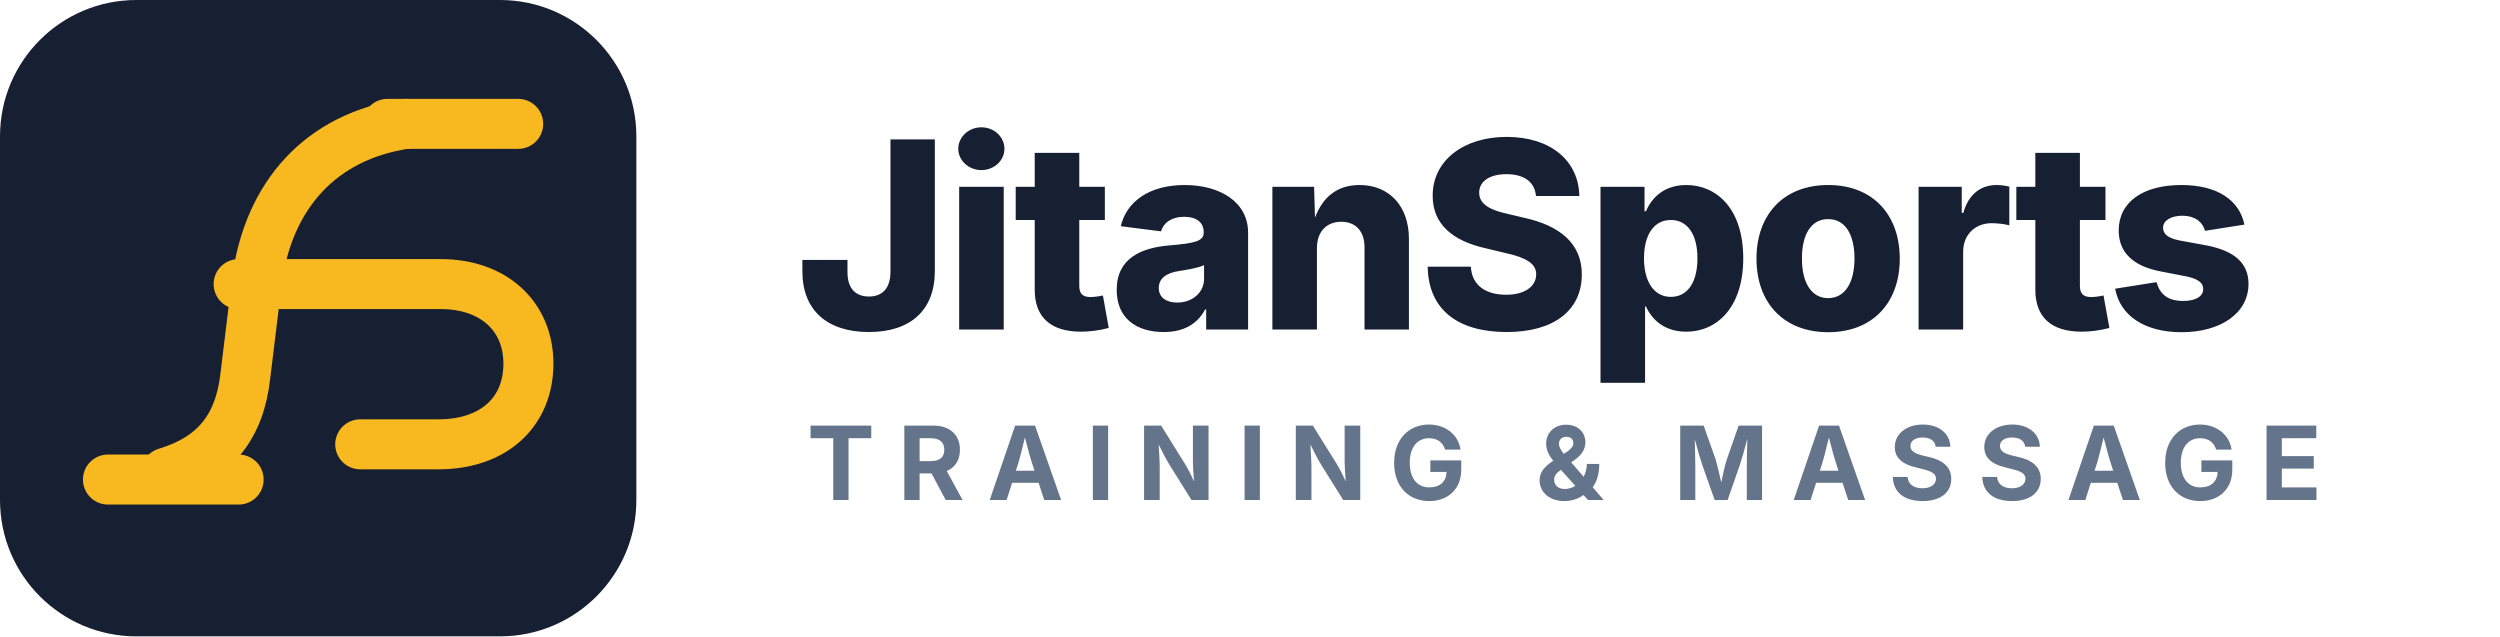
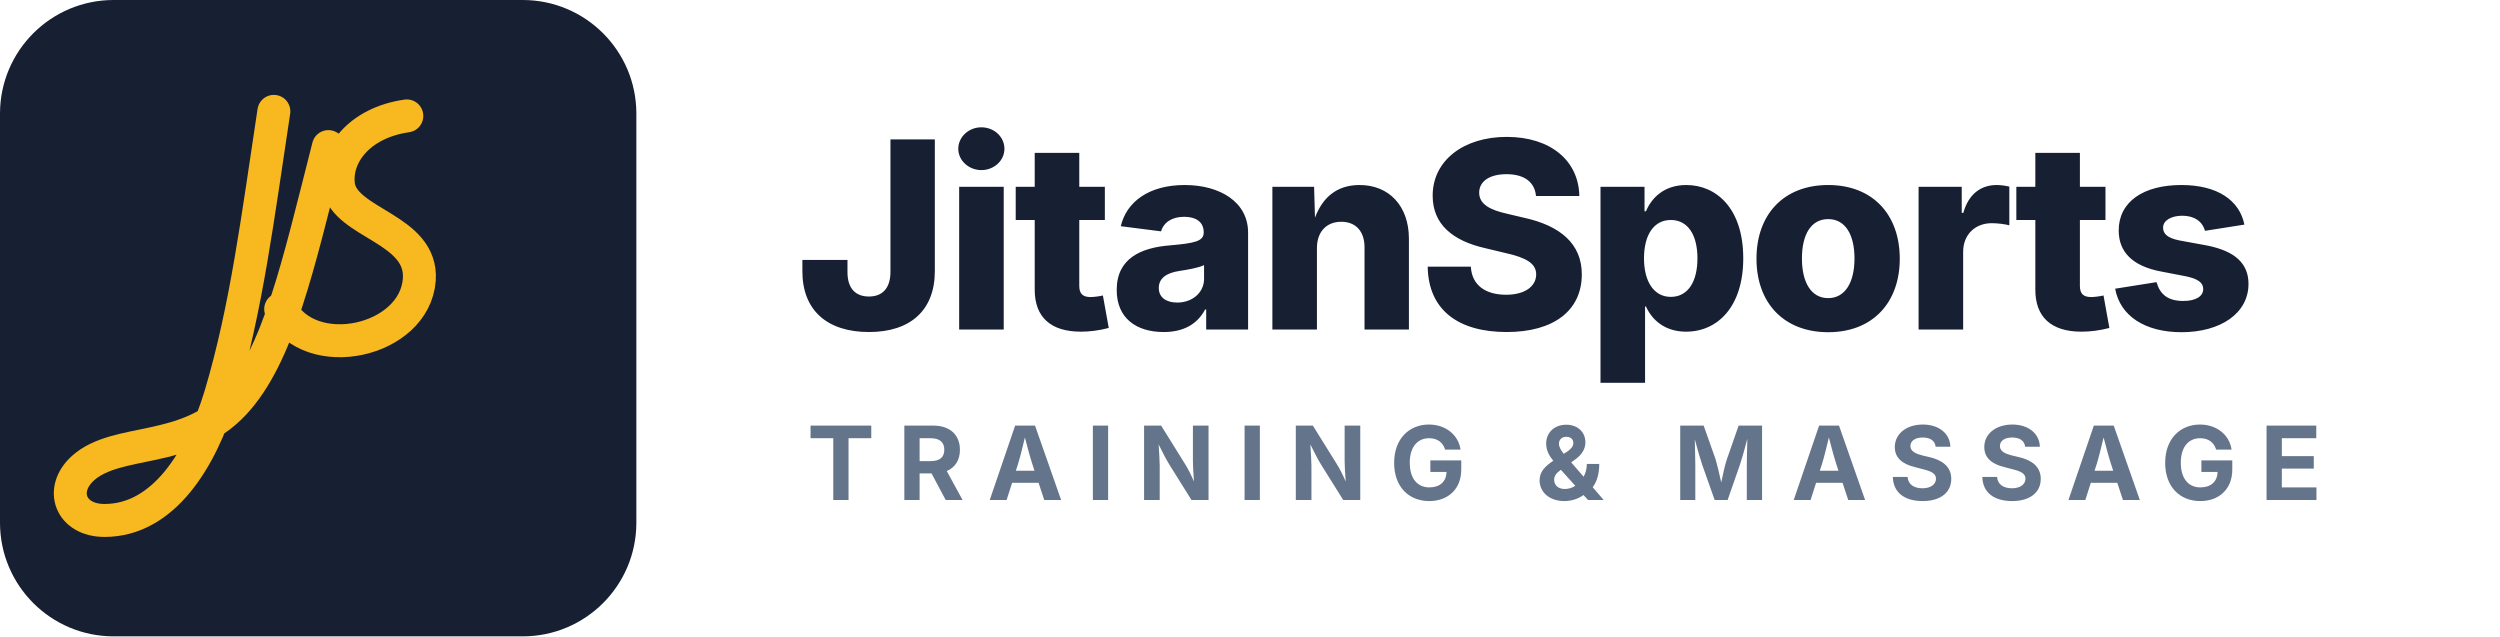
<svg xmlns="http://www.w3.org/2000/svg" width="220" height="56" viewBox="0 0 220 56" fill="none">
-   <rect width="56" height="56" rx="12" fill="#172033" />
-   <path d="M35.7 10.9C28.3 12 23.6 17.1 22.6 24.8L21.6 33C21.1 37.6 18.9 40.3 14.6 41.6" stroke="#F8B81F" stroke-width="4.4" stroke-linecap="round" />
-   <path d="M21 25H38.8C43.4 25 46.5 27.8 46.5 32C46.5 36.3 43.4 39.1 38.6 39.1H31.7" stroke="#F8B81F" stroke-width="4.4" stroke-linecap="round" />
-   <path d="M9.5 42.2H21M34.1 10.9H45.6" stroke="#F8B81F" stroke-width="4.4" stroke-linecap="round" />
+   <rect width="56" height="56" rx="10" fill="#172033" />
+   <path d="M24.1 9.8C22.7 19 21.7 27.1 19.4 34.8C17.7 40.4 14.4 45.8 9.2 45.8C6.2 45.8 5.2 43.1 7.3 41.2C10.3 38.5 16.4 40 20.6 35.5C24.5 31.3 26.2 23.5 28.9 12.9" stroke="#F8B81F" stroke-width="2.9" stroke-linecap="round" stroke-linejoin="round" />
+   <path d="M35.8 10.2C31.6 10.8 29.4 13.7 29.8 16.4C30.4 19.7 37.2 20.1 36.9 24.6C36.5 30.1 27.3 32.1 24.7 27.2" stroke="#F8B81F" stroke-width="2.9" stroke-linecap="round" stroke-linejoin="round" />
  <text x="70" y="29" fill="#172033" font-family="Inter, Arial, sans-serif" font-size="23" font-weight="800" letter-spacing="-0.02em">JitanSports</text>
  <text x="71" y="44" fill="#64748B" font-family="Inter, Arial, sans-serif" font-size="9" font-weight="700" letter-spacing="0.22em">TRAINING &amp; MASSAGE</text>
</svg>
